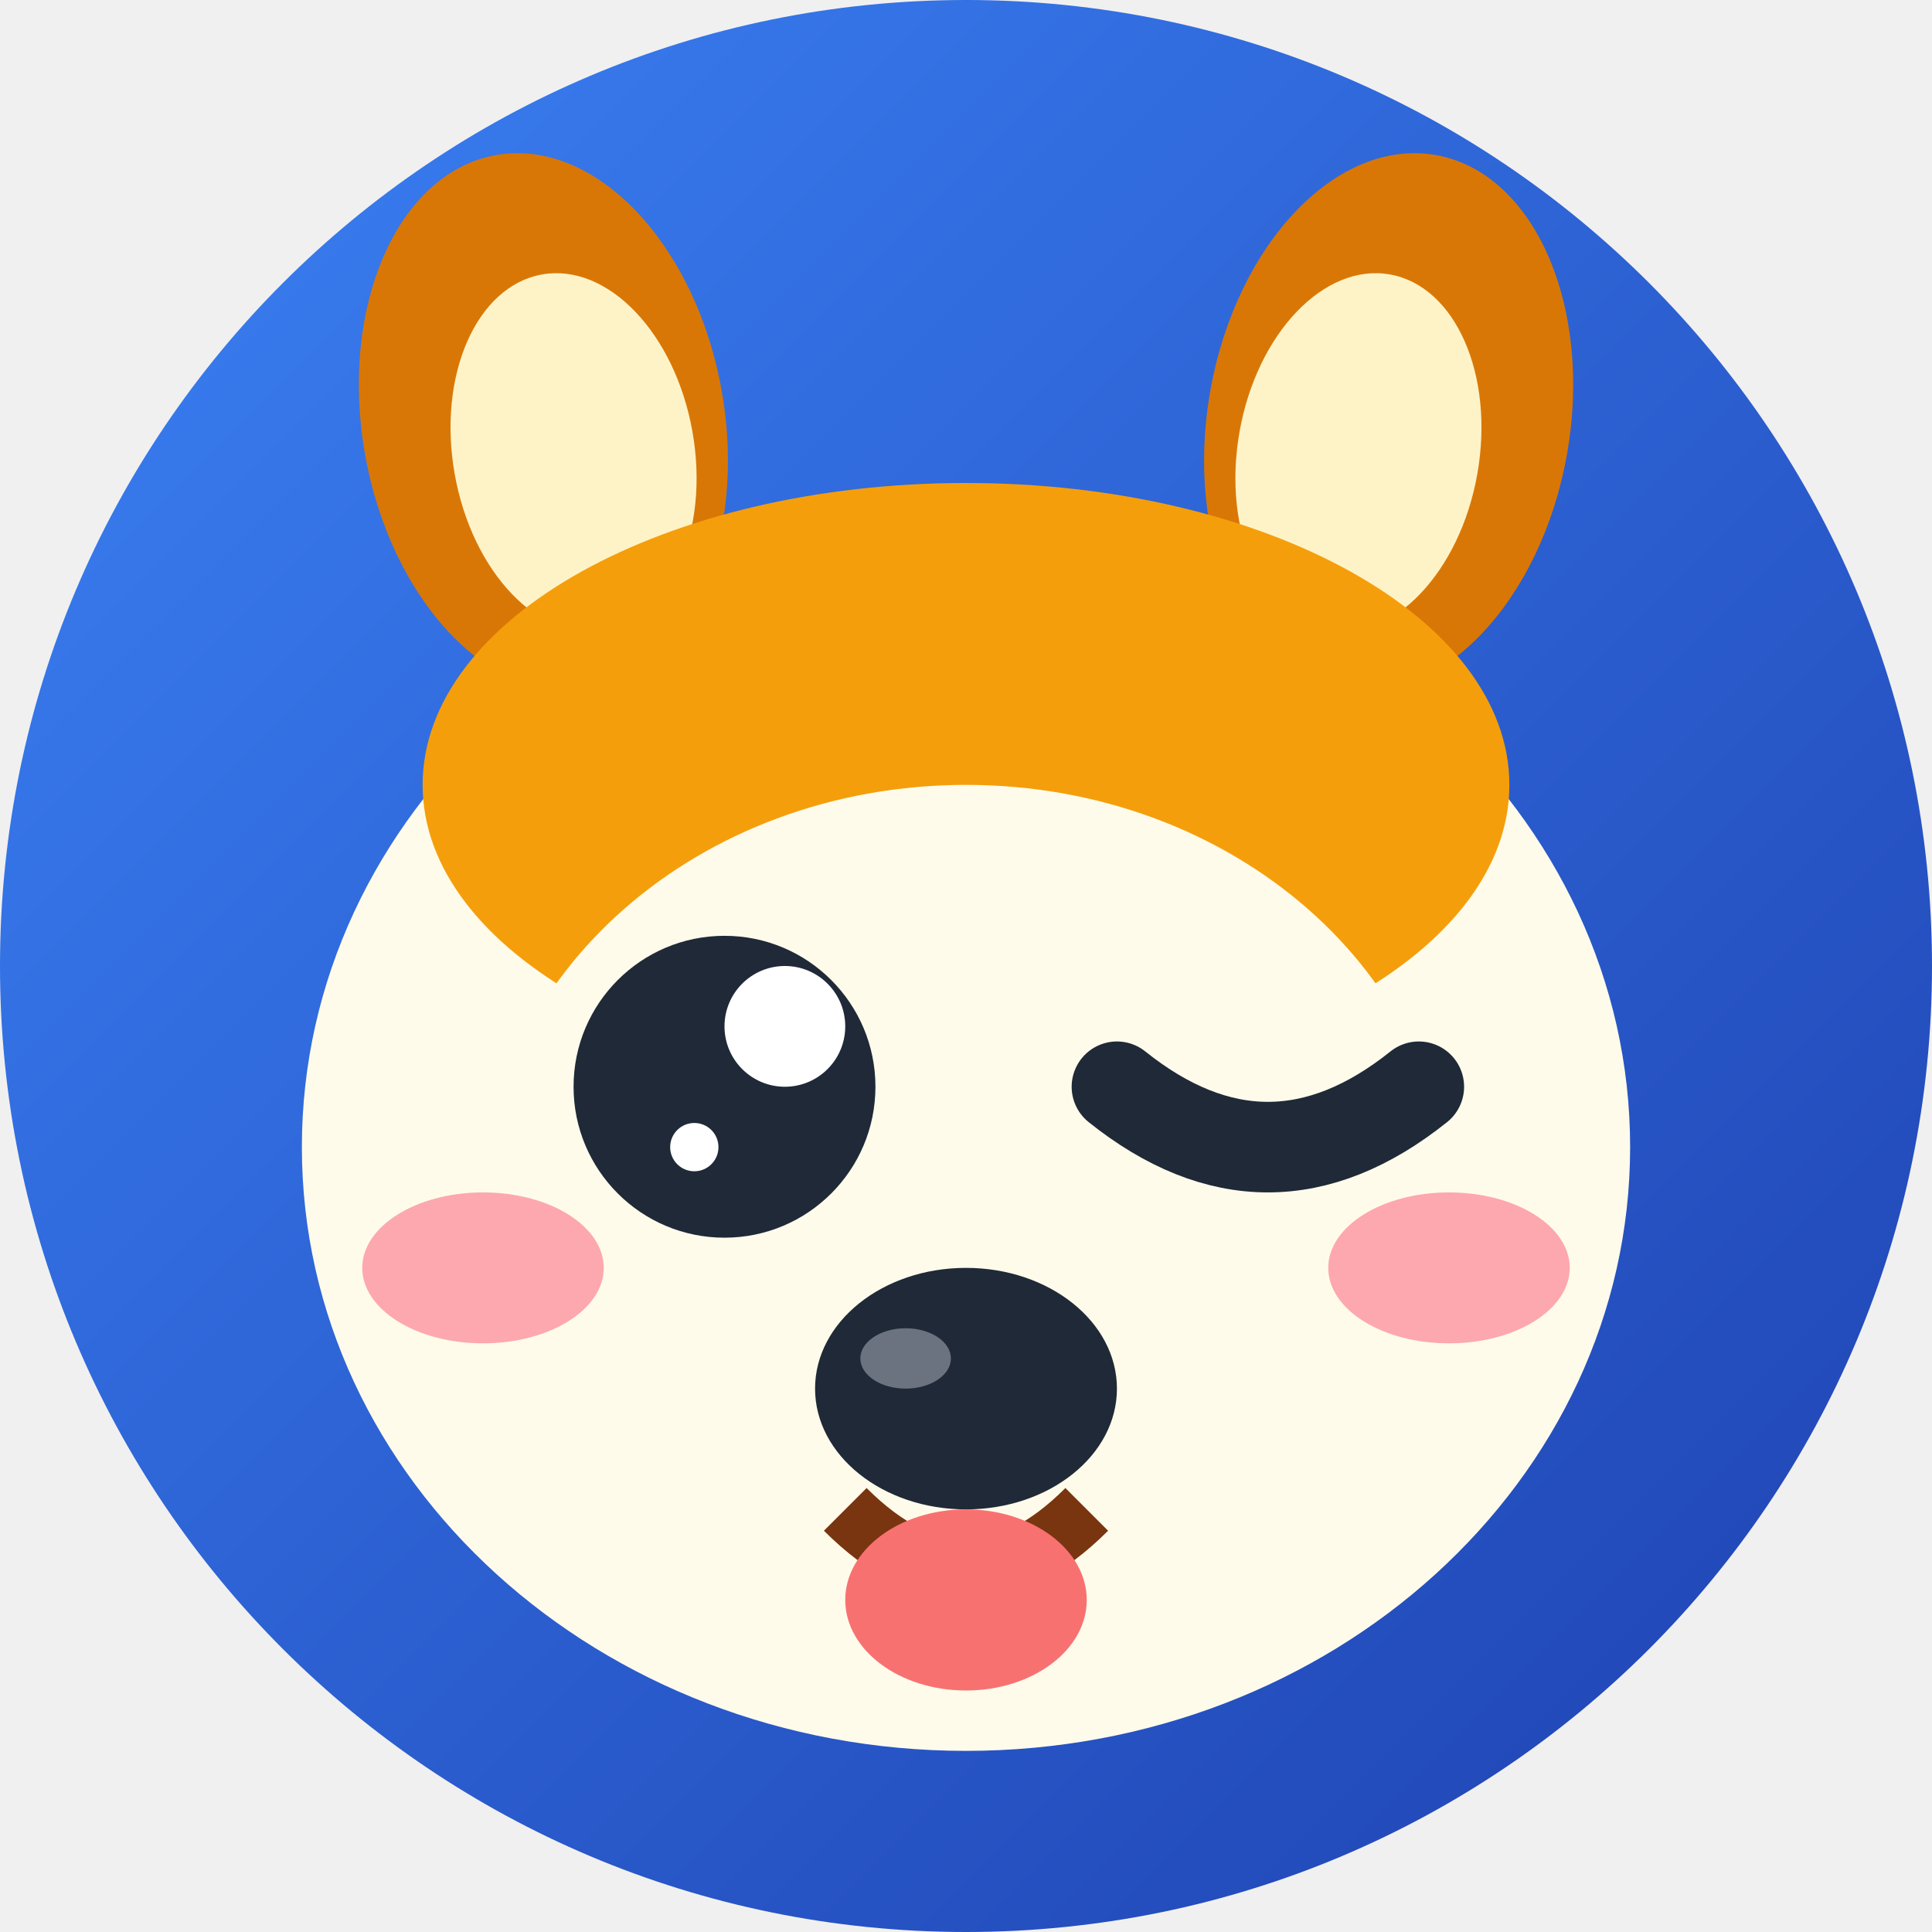
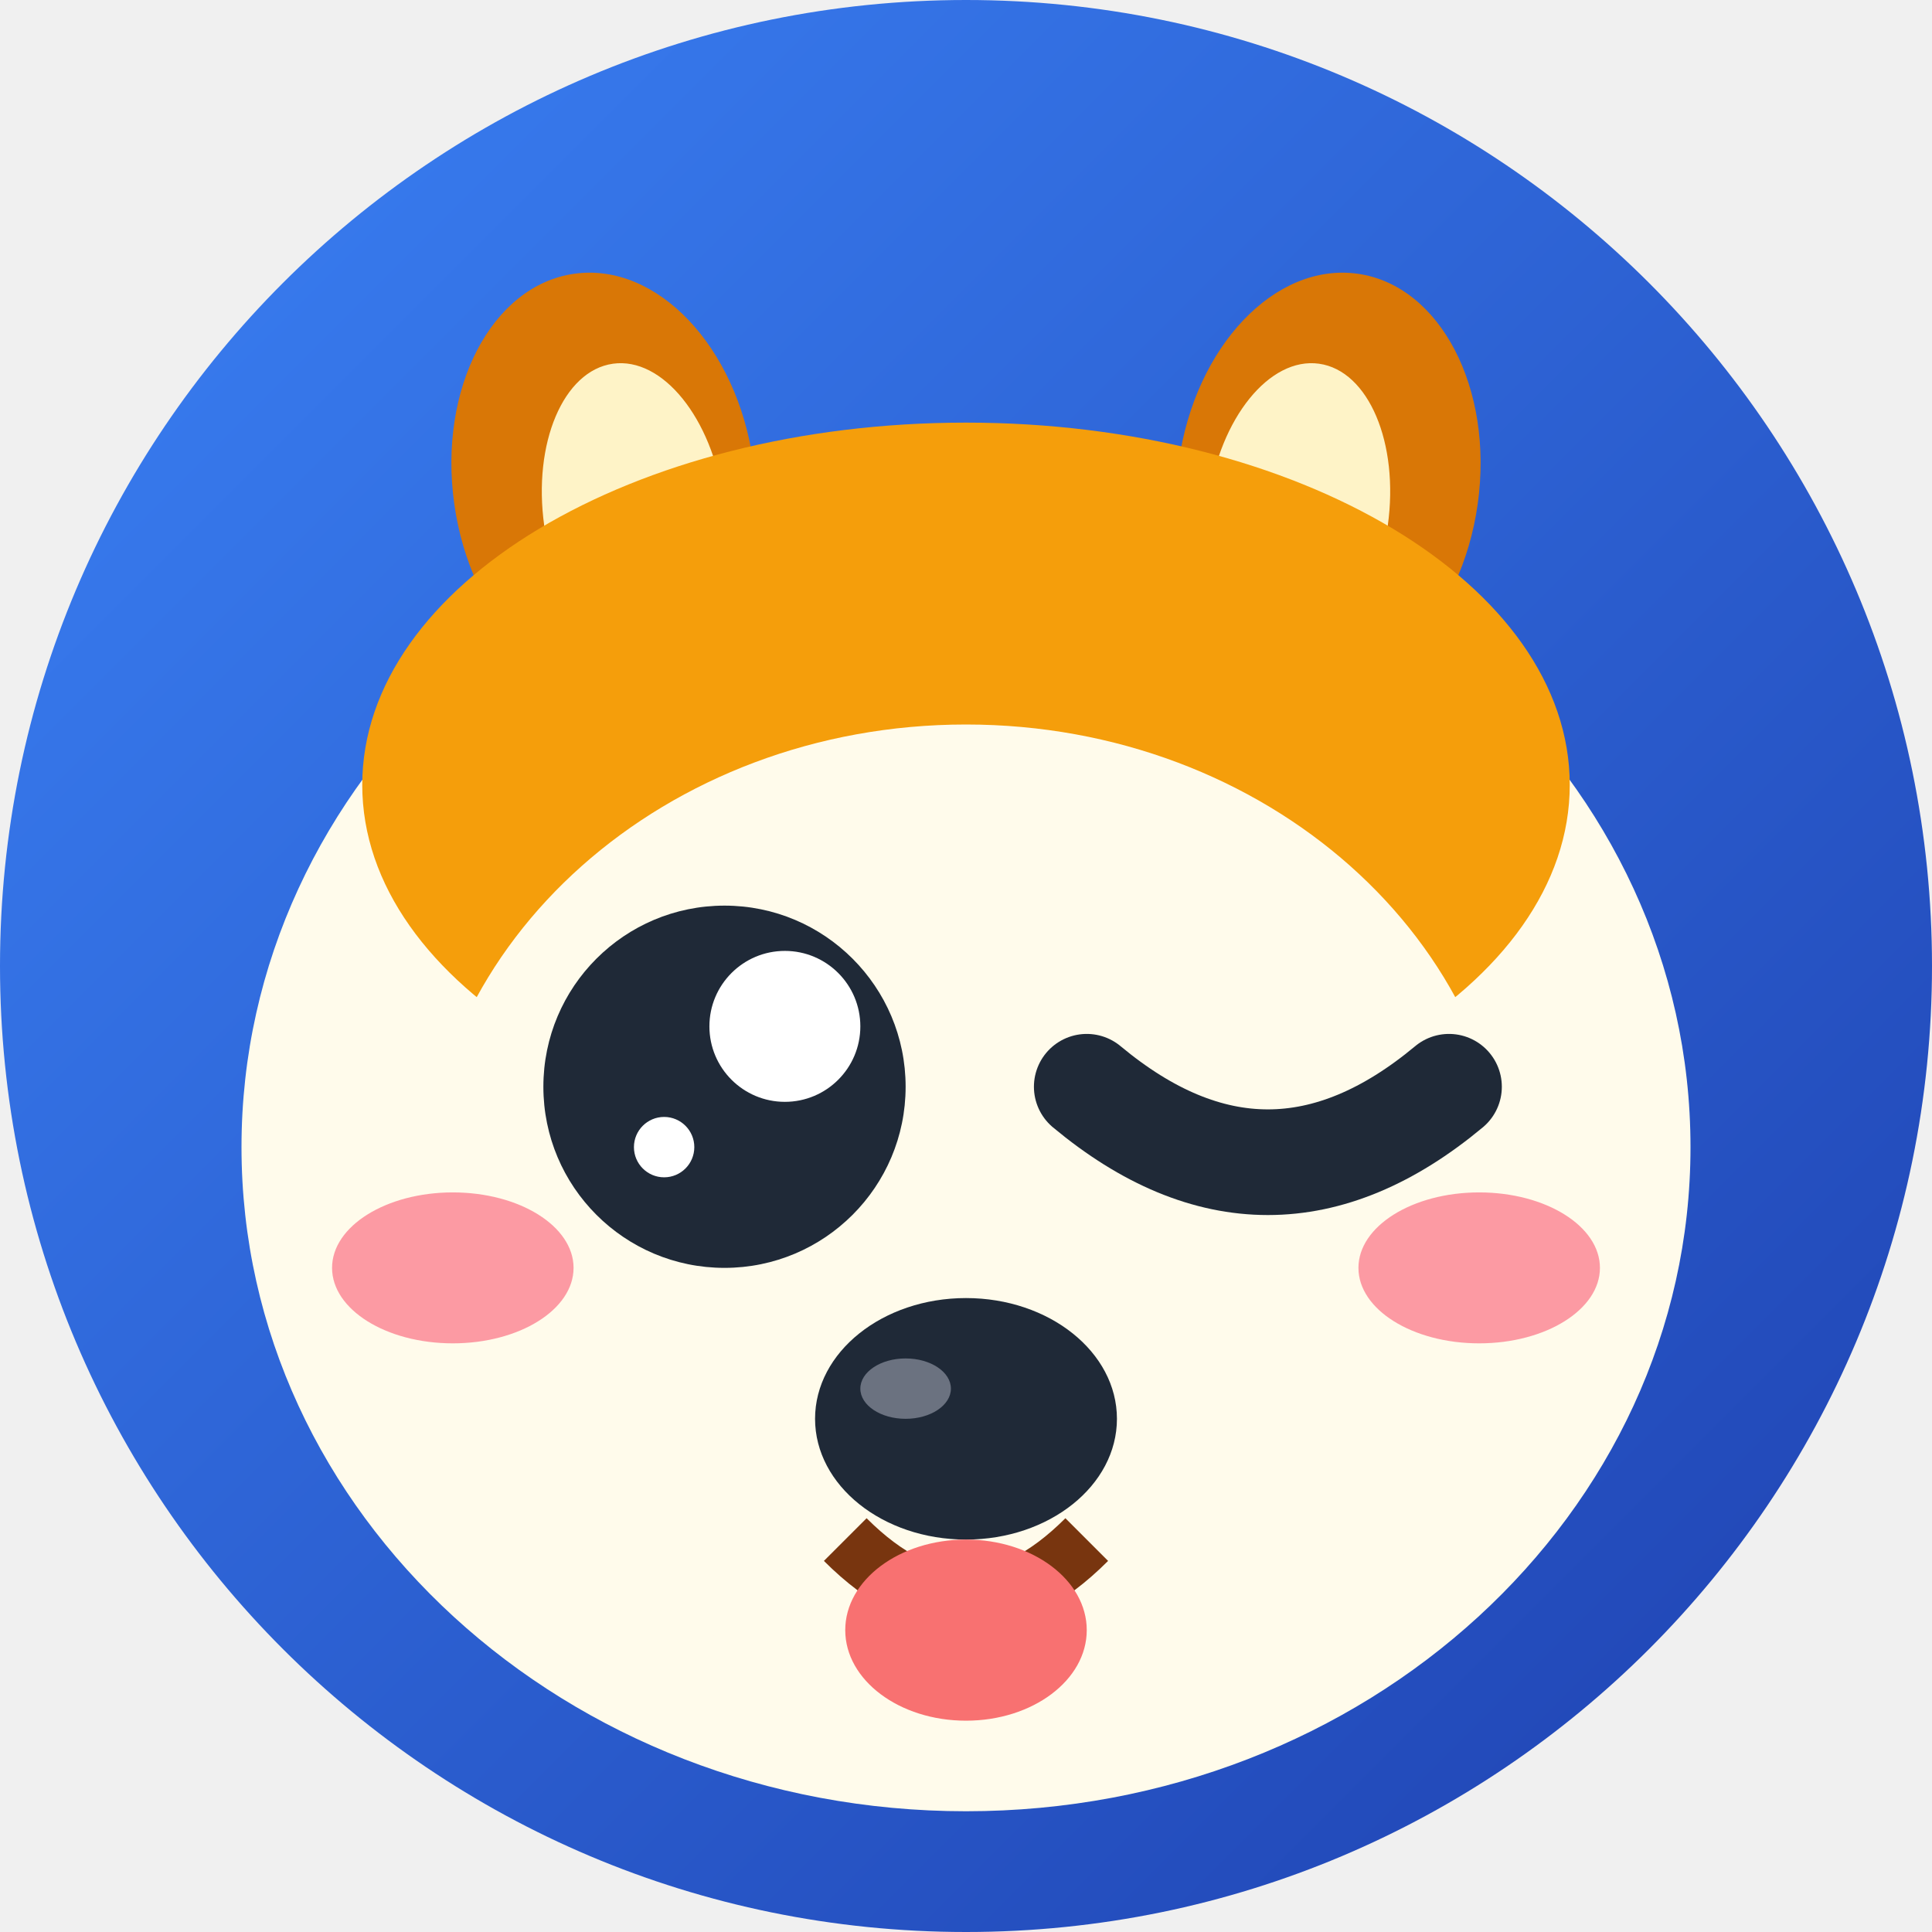
<svg xmlns="http://www.w3.org/2000/svg" viewBox="0 0 64 64" width="128" height="128">
  <defs>
    <linearGradient id="bgGrad" x1="0%" y1="0%" x2="100%" y2="100%">
      <stop offset="0%" style="stop-color:#3b82f6" />
      <stop offset="100%" style="stop-color:#1e40af" />
    </linearGradient>
  </defs>
  <circle cx="32" cy="32" r="32" fill="url(#bgGrad)" />
-   <ellipse cx="18" cy="14" rx="6" ry="9" fill="#d97706" transform="rotate(-10 18 14)" />
-   <ellipse cx="19" cy="15" rx="4" ry="6" fill="#fef3c7" transform="rotate(-10 19 15)" />
-   <ellipse cx="46" cy="14" rx="6" ry="9" fill="#d97706" transform="rotate(10 46 14)" />
-   <ellipse cx="45" cy="15" rx="4" ry="6" fill="#fef3c7" transform="rotate(10 45 15)" />
-   <ellipse cx="32" cy="38" rx="22" ry="20" fill="#fffbeb" />
-   <ellipse cx="32" cy="26" rx="18" ry="10" fill="#f59e0b" />
-   <ellipse cx="32" cy="40" rx="16" ry="14" fill="#fffbeb" />
-   <circle cx="24" cy="36" r="5" fill="#1f2937" />
-   <circle cx="26" cy="34" r="2" fill="#fff" />
-   <circle cx="23" cy="38" r="0.8" fill="#fff" />
-   <path d="M37 36 Q42 40 47 36" stroke="#1f2937" stroke-width="3" fill="none" stroke-linecap="round" />
-   <ellipse cx="32" cy="46" rx="5" ry="4" fill="#1f2937" />
-   <ellipse cx="30" cy="45" rx="1.5" ry="1" fill="#6b7280" />
-   <path d="M28 50 Q32 54 36 50" stroke="#78350f" stroke-width="2" fill="none" />
-   <ellipse cx="32" cy="53" rx="4" ry="3" fill="#f87171" />
-   <ellipse cx="16" cy="42" rx="4" ry="2.5" fill="#fb7185" opacity="0.6" />
-   <ellipse cx="48" cy="42" rx="4" ry="2.5" fill="#fb7185" opacity="0.6" />
+   <ellipse cx="20" cy="16" rx="5" ry="7" fill="#d97706" transform="rotate(-8 20 16)" />
+   <ellipse cx="21" cy="17" rx="3" ry="5" fill="#fef3c7" transform="rotate(-8 21 17)" />
+   <ellipse cx="44" cy="16" rx="5" ry="7" fill="#d97706" transform="rotate(8 44 16)" />
+   <ellipse cx="43" cy="17" rx="3" ry="5" fill="#fef3c7" transform="rotate(8 43 17)" />
+   <ellipse cx="32" cy="38" rx="24" ry="22" fill="#fffbeb" />
+   <ellipse cx="32" cy="26" rx="20" ry="12" fill="#f59e0b" />
+   <ellipse cx="32" cy="40" rx="18" ry="16" fill="#fffbeb" />
+   <circle cx="24" cy="36" r="6" fill="#1f2937" />
+   <circle cx="26" cy="34" r="2.5" fill="#fff" />
+   <circle cx="22" cy="38" r="1" fill="#fff" />
+   <path d="M36 36 Q42 41 48 36" stroke="#1f2937" stroke-width="3.5" fill="none" stroke-linecap="round" />
+   <ellipse cx="32" cy="47" rx="5" ry="4" fill="#1f2937" />
+   <ellipse cx="30" cy="46" rx="1.5" ry="1" fill="#6b7280" />
+   <path d="M28 51 Q32 55 36 51" stroke="#78350f" stroke-width="2" fill="none" />
+   <ellipse cx="32" cy="54" rx="4" ry="3" fill="#f87171" />
+   <ellipse cx="15" cy="42" rx="4" ry="2.5" fill="#fb7185" opacity="0.7" />
+   <ellipse cx="49" cy="42" rx="4" ry="2.5" fill="#fb7185" opacity="0.7" />
</svg>
